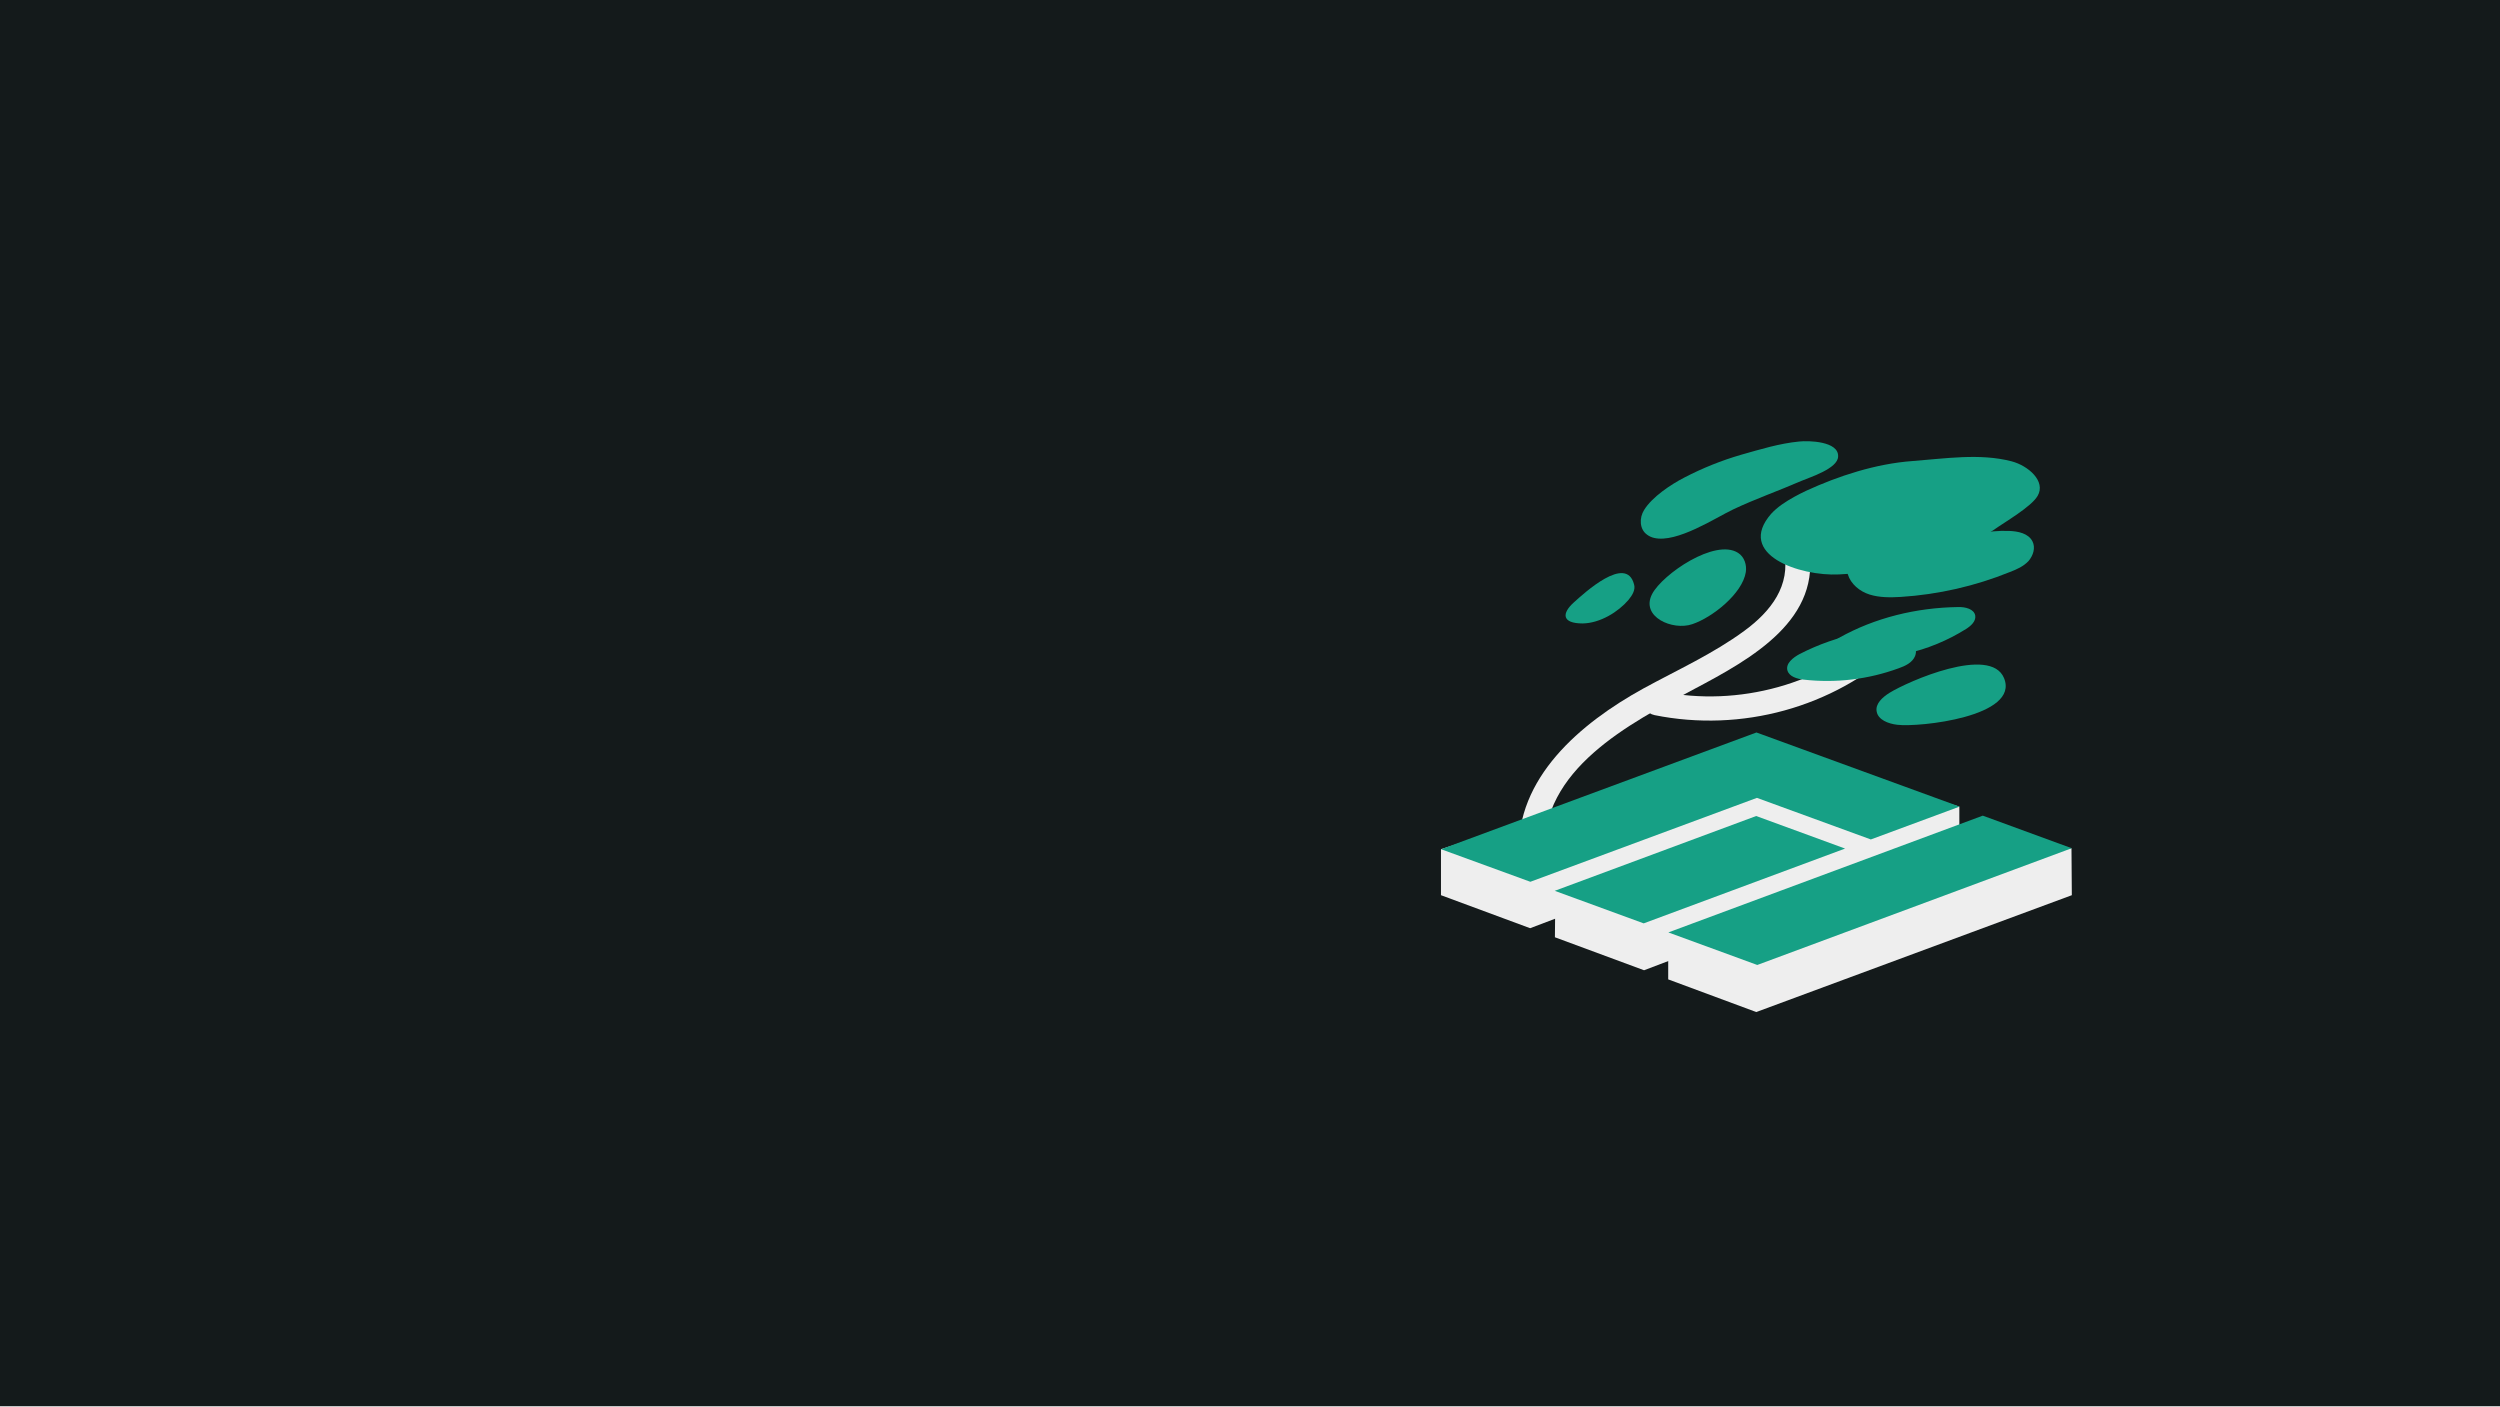
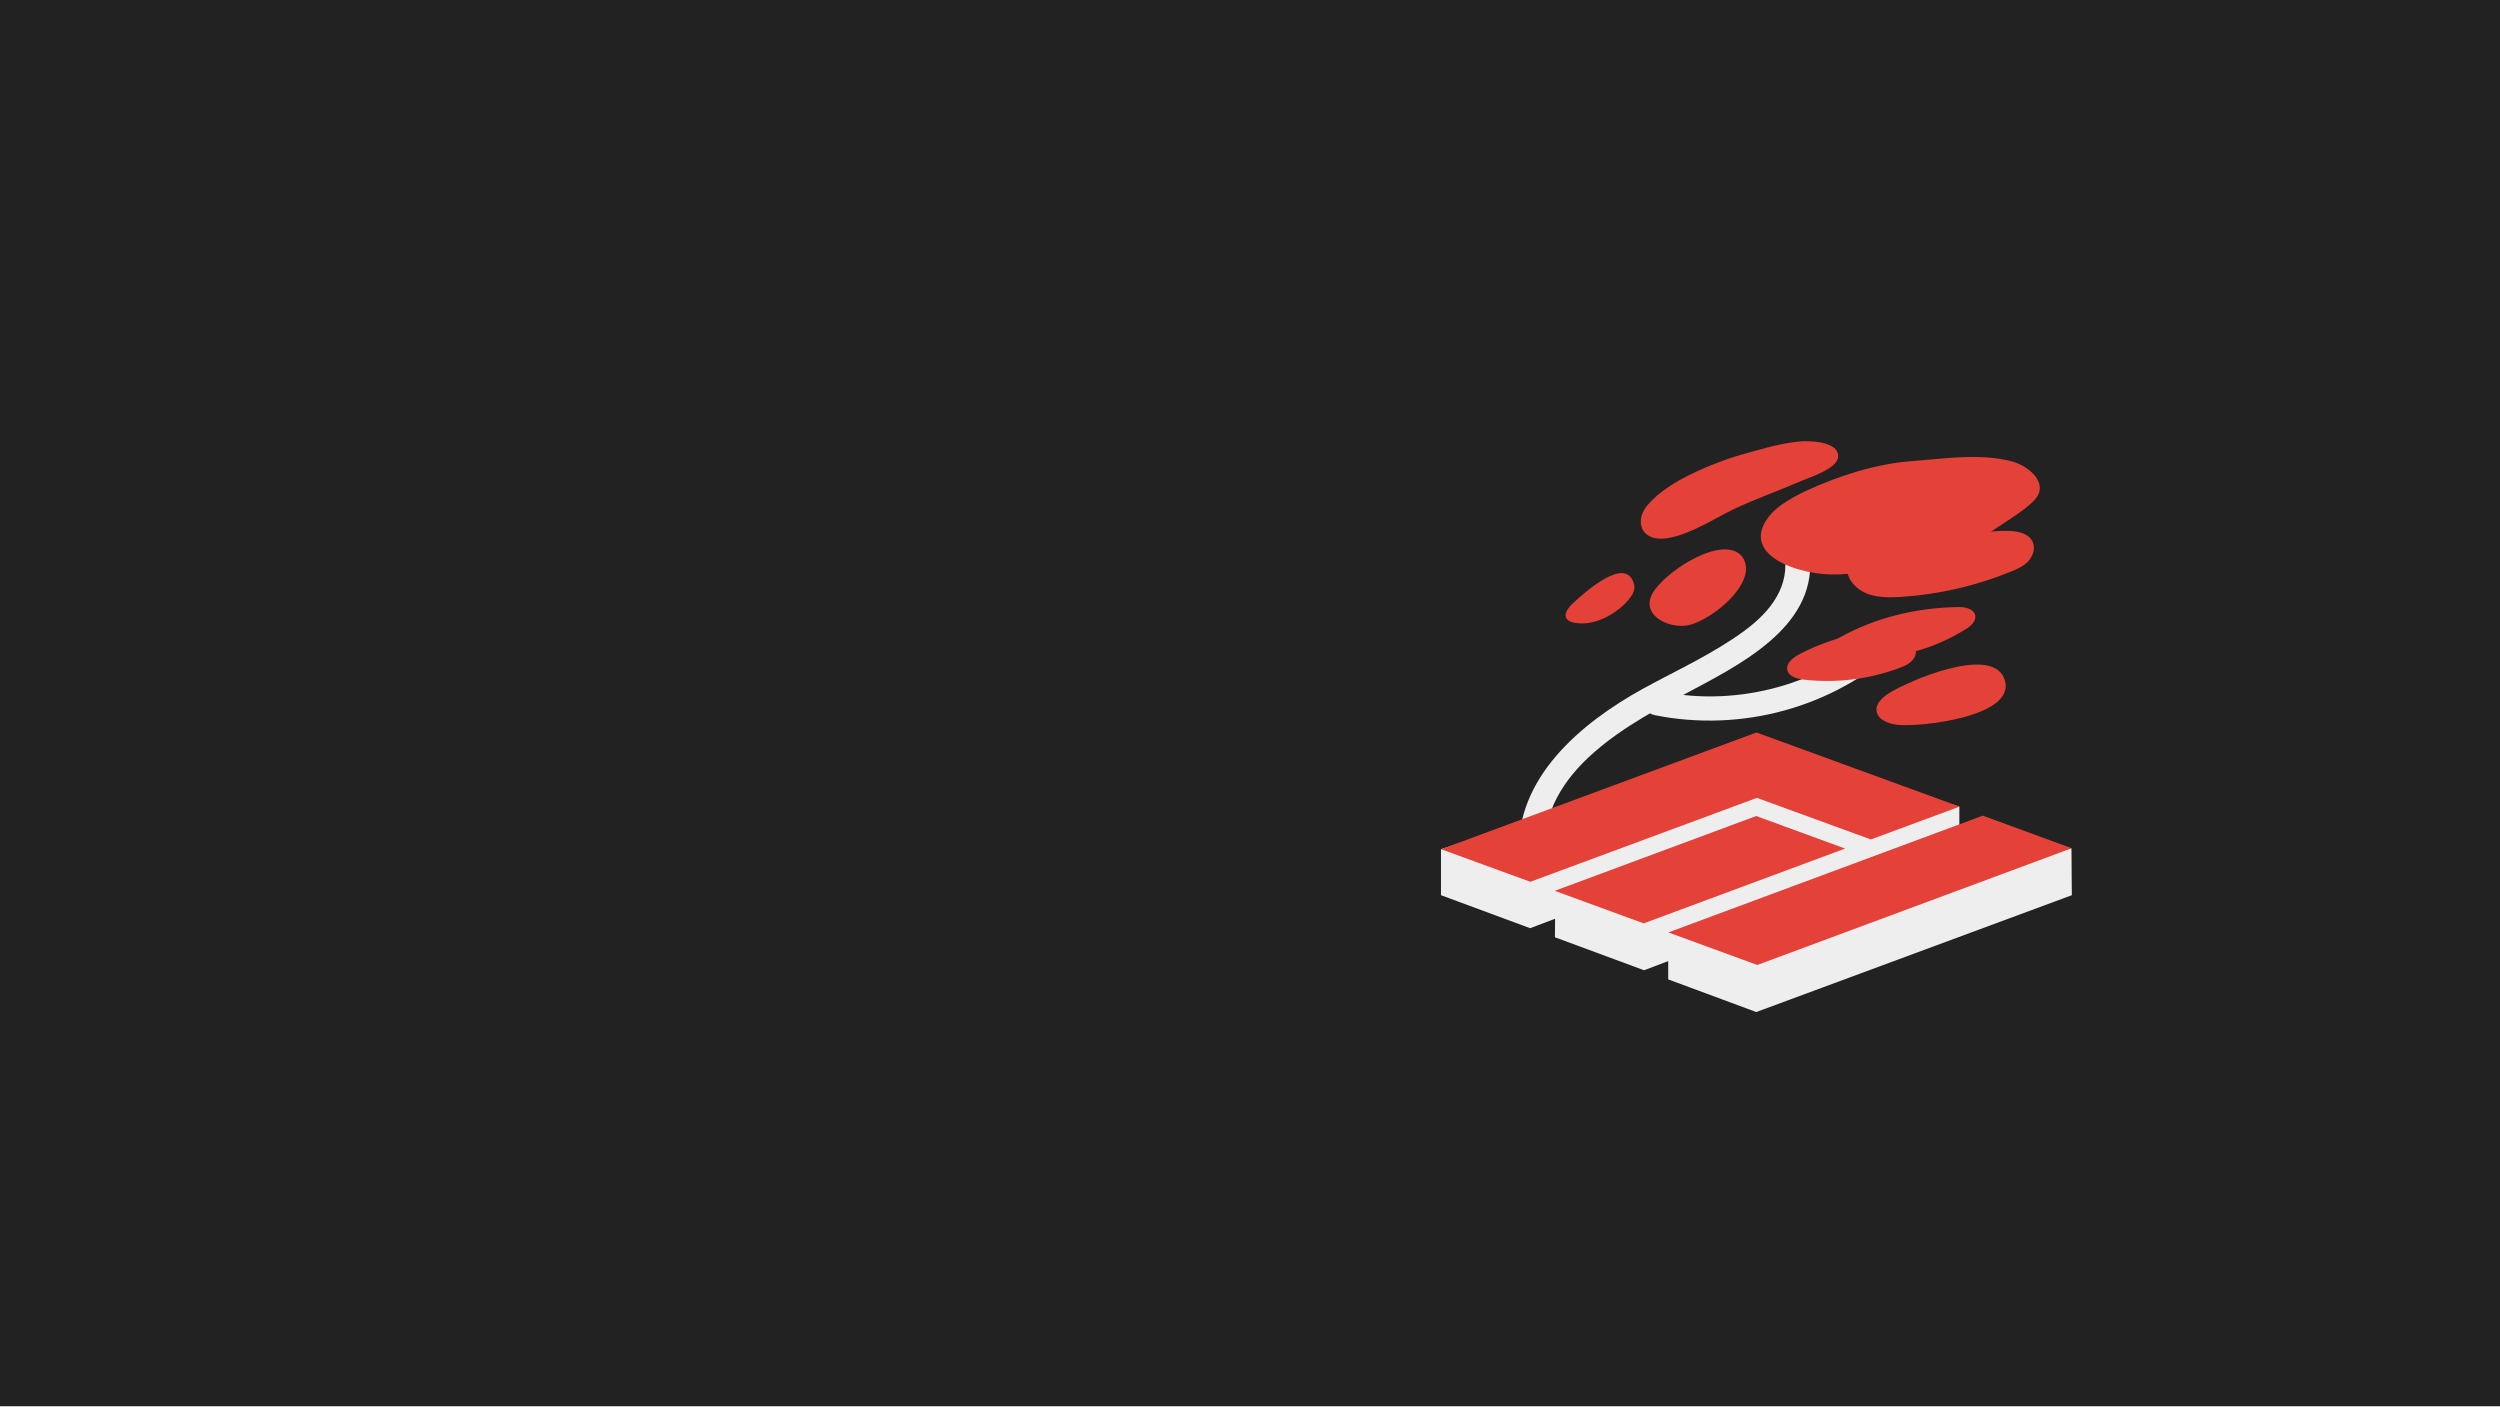
<svg xmlns="http://www.w3.org/2000/svg" viewBox="0 0 3840 2160">
-   <path d="M0 0h3840v2160H0z" fill="#141a1b" />
+   <path d="M0 0h3840v2160H0z" fill="#222222" />
  <path fill="#eeeeee" d="m2388.34 1439.64 136.94 50.68 484.28-184.24v-67.12l-311.86-91.16-484.36 156.56v70.66l136.94 50.7 38.34-14.54Zm0 0" />
  <path fill="#eeeeee" d="M2562.38 1432.2v72.14l135.24 50.16 484.7-179.48-.52-72.2Zm-190.28-119.82c-5.9-130.46 130.2-200.72 230.7-254.28 87.76-46.46 197.44-107.12 174.8-220.64-4.72-23.56-42-13.72-37.28 10.08 10.4 51.96-20.04 91.32-60.86 121.3-47.88 35.24-103.08 60.2-155.44 88.8-96.26 53.1-196.04 137.1-191.08 254.74 1.88 24.02 40.34 24.02 39.16 0Zm0 0" />
  <path fill="#eeeeee" d="M2541.24 1098.4c133.5 27 274.58-11.7 373.4-103 17.94-16.72-9.42-43.26-27.36-26.56-88.2 81.94-216.3 117.64-335.66 93.38-24.54-4.58-34.92 31.12-10.4 36.16Zm0 0" />
-   <path fill="#16a085" d="m2697.88 1125.08-484.32 179.34 137.04 50 348.02-128.9 174.98 63.88 136.28-50.44Zm0 0" />
-   <path fill="#16a085" d="m2697.48 1253.4-309.4 114.9 136.6 50 309.38-114.9Zm348.06-.56L2562.6 1432.2l136.58 50 482.94-179.34Zm40.36-437.34c13.7.46 29.5 3.66 35.86 15.8 5.2 10.06 1.2 21.96-5.9 30.42-7.78 8.24-17.92 12.82-28.78 16.94a538.05 538.05 0 0 1-167.48 38.22c-15.8.92-32.54 1.14-47.88-3.66-15.34-4.8-29-16.24-33.5-31.12-9.44-34.56 68.4-45.78 89.4-49.44 21-3.66 42-6.18 63-7.1 31.84-2.28 62.74-11.44 95.28-10.06Zm-545.14 10.76c35.14 8.24 94.6-31.14 121.24-43.72 34.2-16.26 69.84-28.6 104.52-43.72 13.2-5.72 56.6-19 56.84-37.76.94-23.34-45.06-24.5-59.92-22.88-30.42 2.96-59.92 12.12-89.16 20.36-30 8.74-59.07 20.4-86.8 34.8-21 10.74-49.8 29.98-62.06 49.88-7.78 12.14-7.3 30 4.72 38.22a27.86 27.86 0 0 0 10.62 4.8Zm0 0" />
-   <path fill="#16a085" d="M2756.14 763.08c5.88-3.44 12.02-6.18 17.92-9.16 49.78-22.88 107.1-41.64 163.48-45.76 49.3-3.66 103.54-12.36 152.38.46 25.24 6.62 53.08 30.44 39.86 53.08-9.9 16.94-50 39.84-67.7 52.42-64.64 44.4-154.98 64.08-237.54 68.2-59.92 2.98-158.76-30.44-104.02-93.14 9.42-10.3 21.92-18.54 35.6-26.1Zm321.98 278.32c-21-50.36-147.2 5.02-175.98 22.88-10.6 6.64-21.92 16.7-19.58 28.6 2.14 12.82 17.94 18.78 31.62 20.38 33.26 4.12 188.72-12.36 163.94-71.86ZM2681.6 878.66c-5.2 33.2-51.44 69.8-82.34 80.1-29.96 10.3-79.96-11.2-61.56-46.46 16.28-30.66 96.72-85.6 131.86-63.16 9.9 6.18 13.68 18.76 12.02 29.52Zm88.68 165.24c49.36 5.65 99.36-.3 146.02-17.4 10.4-3.64 21-8.68 25.24-18.76a19.7 19.7 0 0 0-5.2-21.96 21.07 21.07 0 0 0-22.64-3.66c-13.68-14.66-37.74-13.28-57.8-9.6a349.69 349.69 0 0 0-91.52 32.02c-10.38 5.5-21.94 14.66-18.86 25.4 2.82 9.4 14.86 12.82 24.76 13.96Zm0 0" />
-   <path fill="#16a085" d="M2827.6 1005.24c65.12 14.18 136.6-4.12 192.26-39.14 7.32-4.6 15.34-11.68 14.16-20.38-1.66-10.3-15.34-13.72-26.66-13.28-63.46.92-127.62 16.26-182.82 47.4-6.36 3.4-13.2 9.14-11.56 15.78 1.88 5.94 8.72 8.46 14.62 9.6Zm-326.24-83.78c5.9-7.1 11.1-15.8 8.5-24.02-12.04-46-76.66 13.72-92 27.46-19.58 17.4-18.88 32.72 13.2 32.72 26.66-.46 54.5-17.6 70.3-36.16Zm0 0" />
+   <path fill="#e44138" d="m2697.88 1125.08-484.32 179.34 137.04 50 348.02-128.9 174.98 63.88 136.28-50.44Zm0 0" />
+   <path fill="#e44138" d="m2697.48 1253.4-309.4 114.9 136.6 50 309.38-114.9Zm348.06-.56L2562.6 1432.2l136.58 50 482.94-179.34Zm40.36-437.34c13.7.46 29.5 3.66 35.86 15.8 5.2 10.06 1.2 21.96-5.9 30.42-7.78 8.24-17.92 12.82-28.78 16.94a538.05 538.05 0 0 1-167.48 38.22c-15.8.92-32.54 1.14-47.88-3.66-15.34-4.8-29-16.24-33.5-31.12-9.44-34.56 68.4-45.78 89.4-49.44 21-3.66 42-6.18 63-7.1 31.84-2.28 62.74-11.44 95.28-10.06Zm-545.14 10.76c35.14 8.24 94.6-31.14 121.24-43.72 34.2-16.26 69.84-28.6 104.52-43.72 13.2-5.72 56.6-19 56.84-37.76.94-23.34-45.06-24.5-59.92-22.88-30.42 2.96-59.92 12.12-89.16 20.36-30 8.74-59.07 20.4-86.8 34.8-21 10.74-49.8 29.98-62.06 49.88-7.78 12.14-7.3 30 4.72 38.22a27.86 27.86 0 0 0 10.62 4.8Zm0 0" />
+   <path fill="#e44138" d="M2756.14 763.08c5.88-3.44 12.02-6.18 17.92-9.16 49.78-22.88 107.1-41.64 163.48-45.76 49.3-3.66 103.54-12.36 152.38.46 25.24 6.62 53.08 30.44 39.86 53.08-9.9 16.94-50 39.84-67.7 52.42-64.64 44.4-154.98 64.08-237.54 68.2-59.92 2.98-158.76-30.44-104.02-93.14 9.42-10.3 21.92-18.54 35.6-26.1Zm321.98 278.32c-21-50.36-147.2 5.02-175.98 22.88-10.6 6.64-21.92 16.7-19.58 28.6 2.14 12.82 17.94 18.78 31.62 20.38 33.26 4.12 188.72-12.36 163.94-71.86ZM2681.6 878.66c-5.2 33.2-51.44 69.8-82.34 80.1-29.96 10.3-79.96-11.2-61.56-46.46 16.28-30.66 96.72-85.6 131.86-63.16 9.9 6.18 13.68 18.76 12.02 29.52Zm88.68 165.24c49.36 5.65 99.36-.3 146.02-17.4 10.4-3.64 21-8.68 25.24-18.76a19.7 19.7 0 0 0-5.2-21.96 21.07 21.07 0 0 0-22.64-3.66c-13.68-14.66-37.74-13.28-57.8-9.6a349.69 349.69 0 0 0-91.52 32.02c-10.38 5.5-21.94 14.66-18.86 25.4 2.82 9.4 14.86 12.82 24.76 13.96Zm0 0" />
+   <path fill="#e44138" d="M2827.6 1005.24c65.12 14.18 136.6-4.12 192.26-39.14 7.32-4.6 15.34-11.68 14.16-20.38-1.66-10.3-15.34-13.72-26.66-13.28-63.46.92-127.62 16.26-182.82 47.4-6.36 3.4-13.2 9.14-11.56 15.78 1.88 5.94 8.72 8.46 14.62 9.6Zm-326.24-83.78c5.9-7.1 11.1-15.8 8.5-24.02-12.04-46-76.66 13.72-92 27.46-19.58 17.4-18.88 32.72 13.2 32.72 26.66-.46 54.5-17.6 70.3-36.16Zm0 0" />
</svg>
